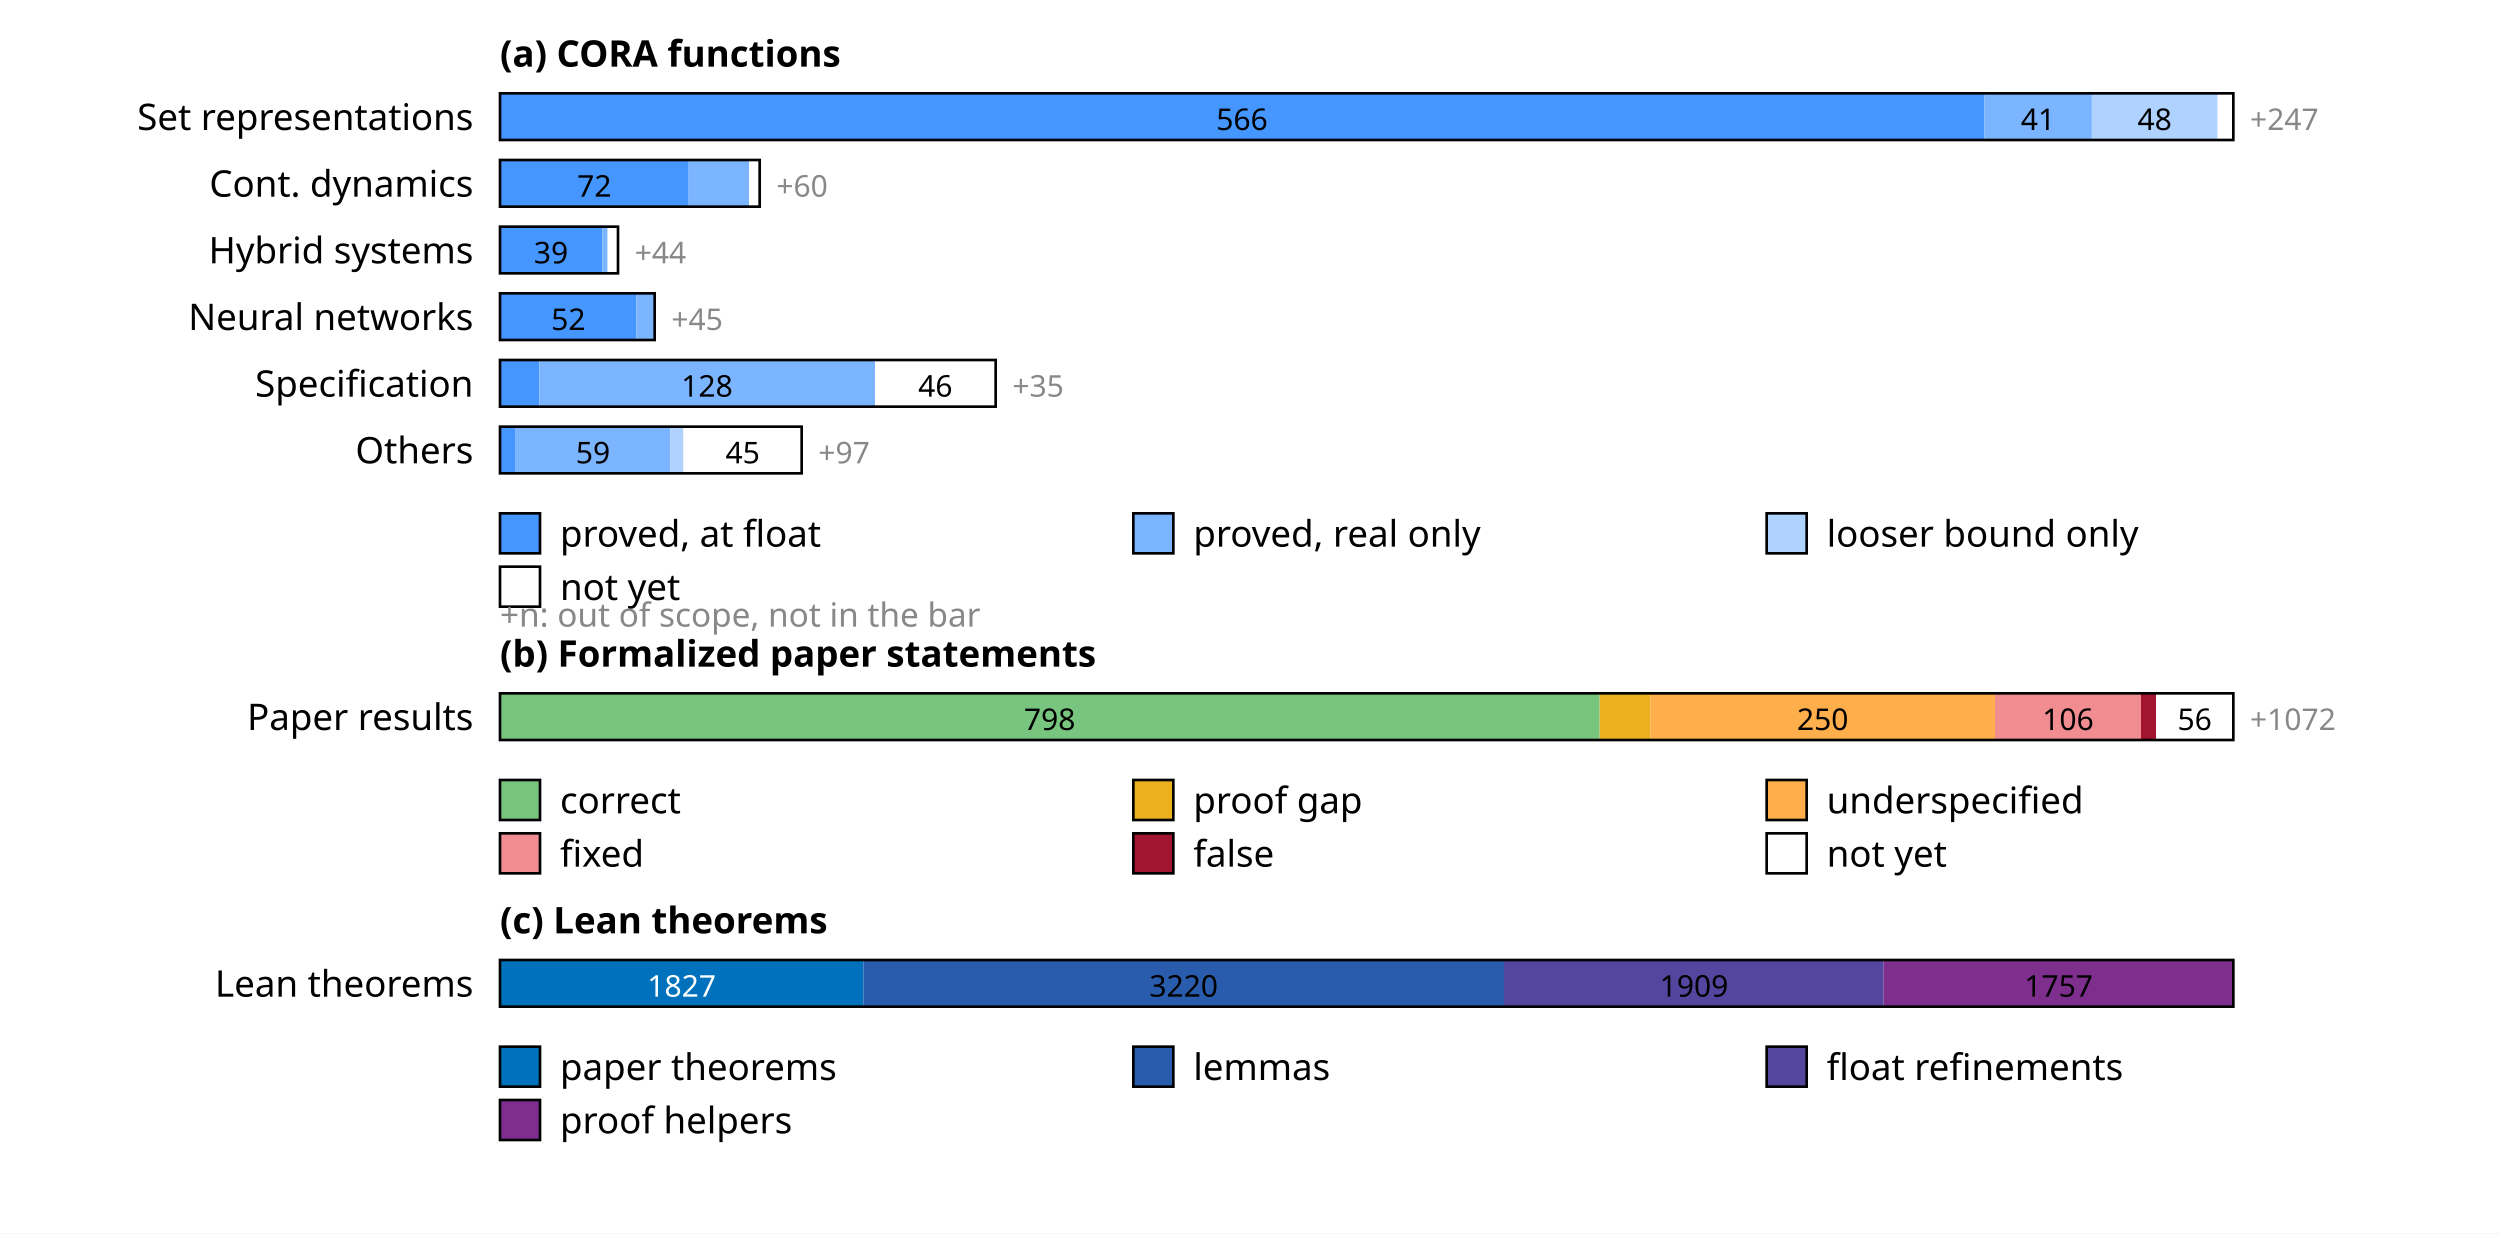
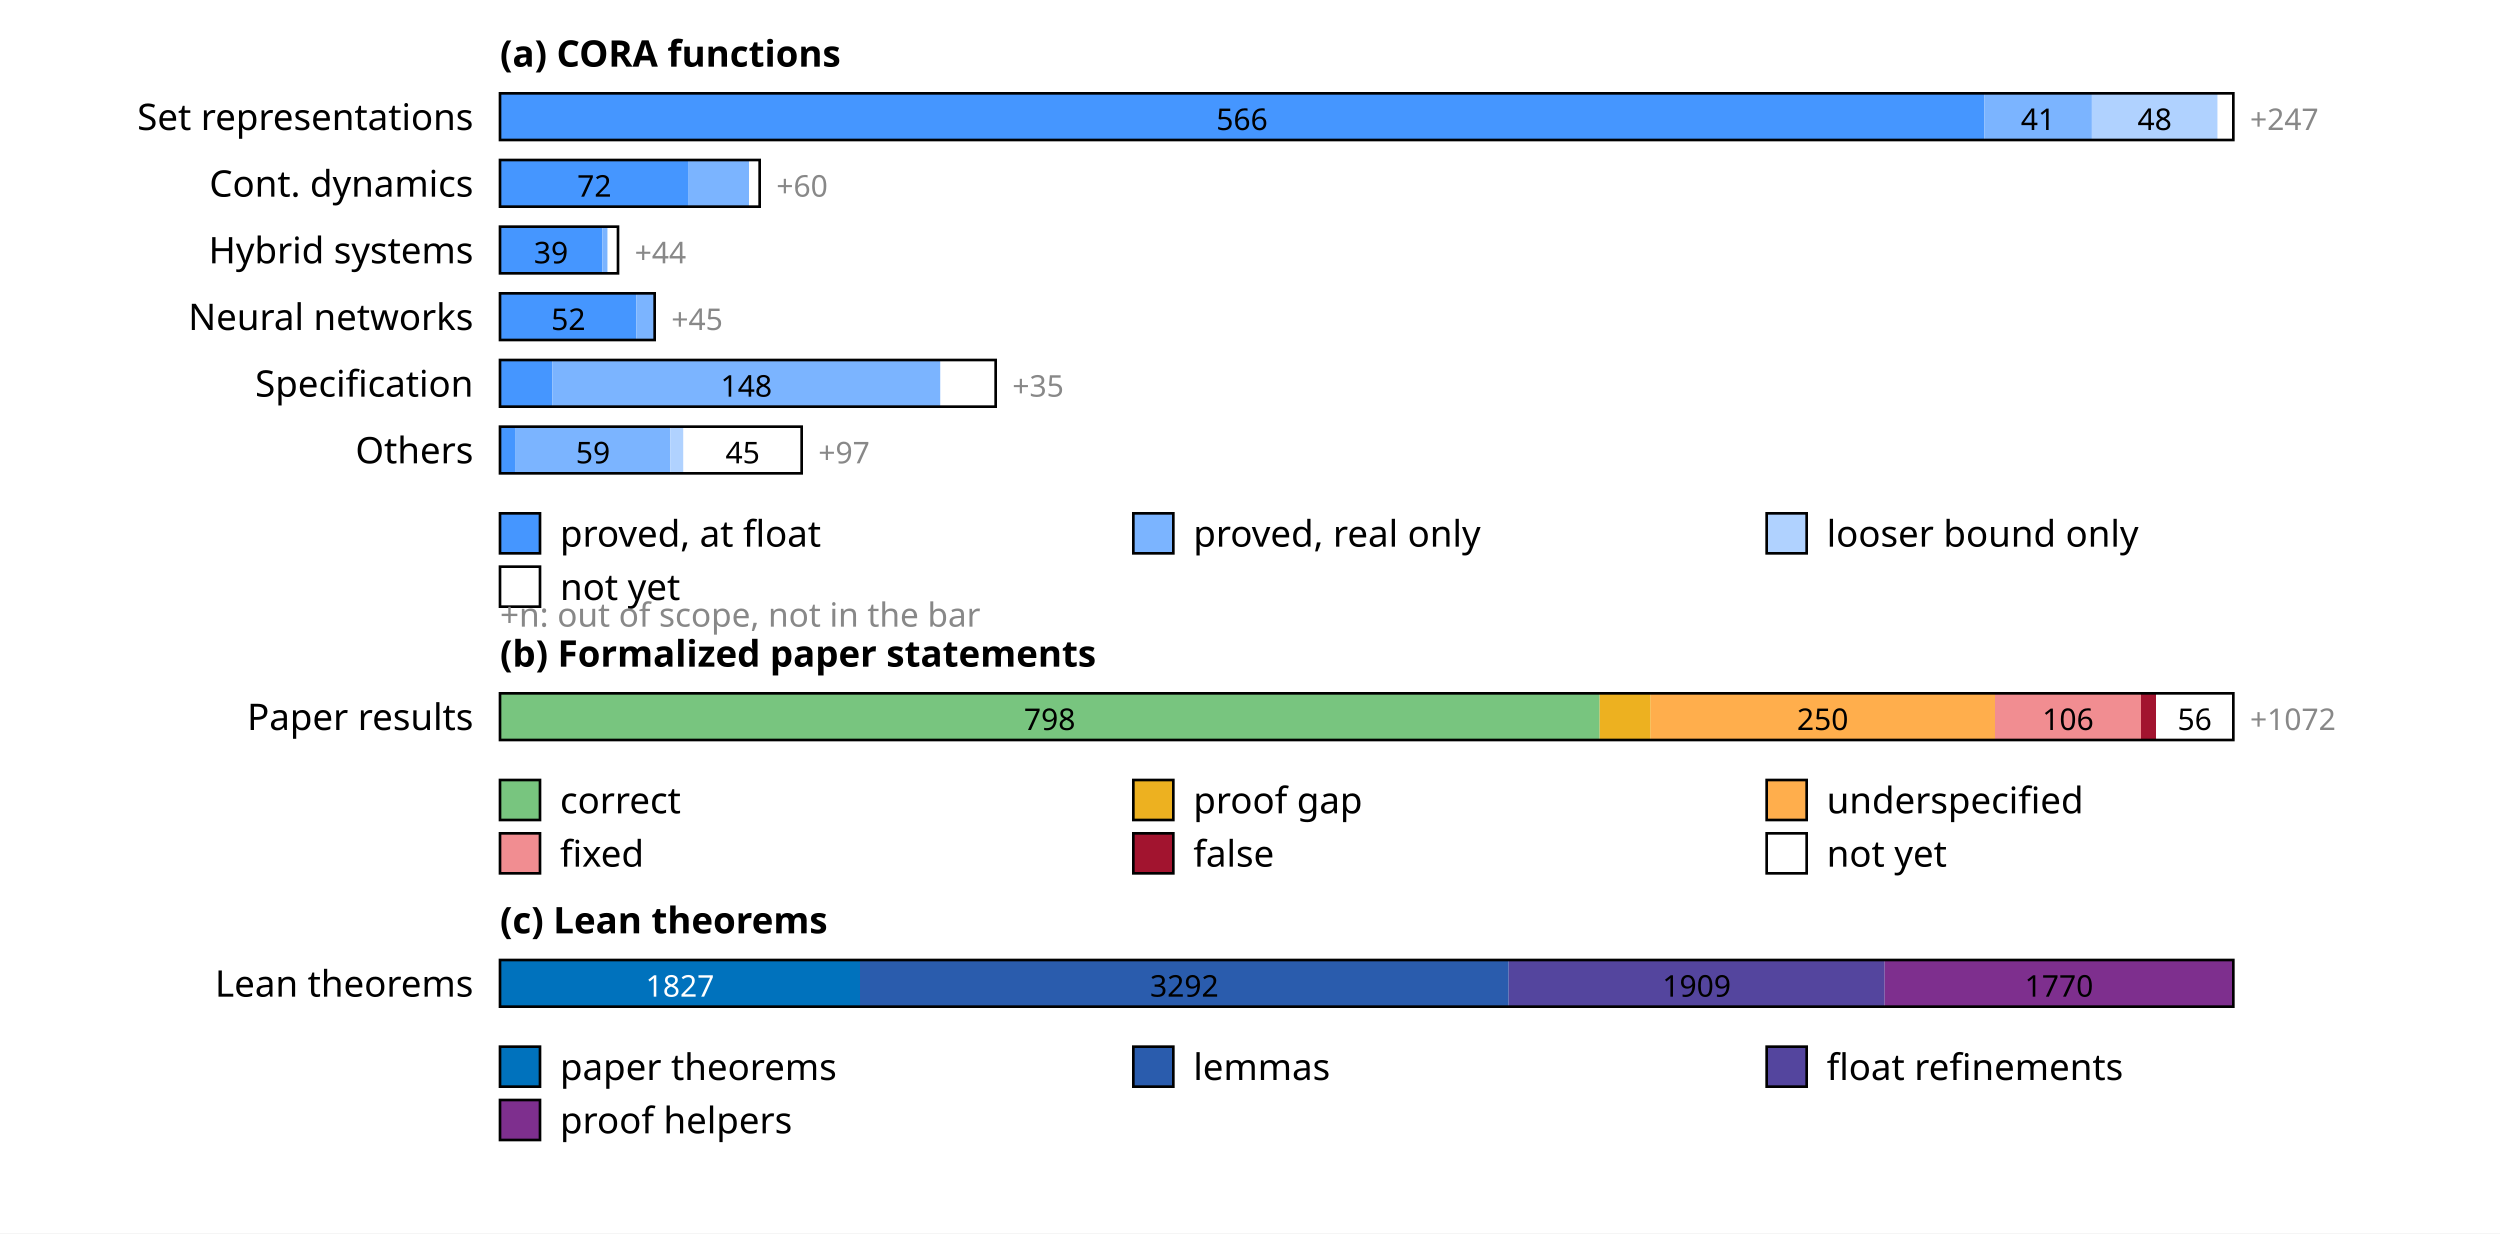
<svg xmlns="http://www.w3.org/2000/svg" width="750" height="370" font-family="sans-serif" font-size="11">
  <rect width="100%" height="100%" fill="white" />
  <text x="150" y="20" font-weight="bold">(a) CORA functions</text>
  <text x="142" y="39" text-anchor="end">Set representations</text>
  <rect x="150.0" y="28" width="445.3" height="14" fill="rgb(69,150,255)" />
  <text x="372.6" y="39" text-anchor="middle" font-size="9" fill="#000">566</text>
  <rect x="595.3" y="28" width="32.3" height="14" fill="rgb(123,180,255)" />
  <text x="611.4" y="39" text-anchor="middle" font-size="9" fill="#000">41</text>
  <rect x="627.5" y="28" width="37.8" height="14" fill="rgb(176,210,255)" />
  <text x="646.4" y="39" text-anchor="middle" font-size="9" fill="#000">48</text>
  <rect x="665.3" y="28" width="4.7" height="14" fill="rgb(255,255,255)" />
  <rect x="150" y="28" width="520.0" height="14" fill="none" stroke="#000" stroke-width="0.8" />
  <text x="675.0" y="39" font-size="9" fill="#888">+247</text>
  <text x="142" y="59" text-anchor="end">Cont. dynamics</text>
  <rect x="150.0" y="48" width="56.6" height="14" fill="rgb(69,150,255)" />
  <text x="178.3" y="59" text-anchor="middle" font-size="9" fill="#000">72</text>
  <rect x="206.6" y="48" width="18.1" height="14" fill="rgb(123,180,255)" />
  <rect x="224.7" y="48" width="3.1" height="14" fill="rgb(255,255,255)" />
  <rect x="150" y="48" width="77.9" height="14" fill="none" stroke="#000" stroke-width="0.8" />
  <text x="232.9" y="59" font-size="9" fill="#888">+60</text>
  <text x="142" y="79" text-anchor="end">Hybrid systems</text>
  <rect x="150.0" y="68" width="30.7" height="14" fill="rgb(69,150,255)" />
  <text x="165.3" y="79" text-anchor="middle" font-size="9" fill="#000">39</text>
  <rect x="180.7" y="68" width="1.6" height="14" fill="rgb(123,180,255)" />
  <rect x="182.3" y="68" width="3.1" height="14" fill="rgb(255,255,255)" />
  <rect x="150" y="68" width="35.4" height="14" fill="none" stroke="#000" stroke-width="0.8" />
  <text x="190.4" y="79" font-size="9" fill="#888">+44</text>
  <text x="142" y="99" text-anchor="end">Neural networks</text>
  <rect x="150.0" y="88" width="40.9" height="14" fill="rgb(69,150,255)" />
  <text x="170.5" y="99" text-anchor="middle" font-size="9" fill="#000">52</text>
  <rect x="190.9" y="88" width="5.5" height="14" fill="rgb(123,180,255)" />
  <rect x="150" y="88" width="46.4" height="14" fill="none" stroke="#000" stroke-width="0.8" />
  <text x="201.4" y="99" font-size="9" fill="#888">+45</text>
  <text x="142" y="119" text-anchor="end">Specification</text>
-   <rect x="150.0" y="108" width="11.8" height="14" fill="rgb(69,150,255)" />
-   <rect x="161.8" y="108" width="100.7" height="14" fill="rgb(123,180,255)" />
-   <text x="212.1" y="119" text-anchor="middle" font-size="9" fill="#000">128</text>
-   <rect x="262.5" y="108" width="36.2" height="14" fill="rgb(255,255,255)" />
-   <text x="280.6" y="119" text-anchor="middle" font-size="9" fill="#000">46</text>
+   <rect x="150.0" y="108" width="15.7" height="14" fill="rgb(69,150,255)" />
+   <rect x="165.7" y="108" width="116.4" height="14" fill="rgb(123,180,255)" />
+   <text x="223.9" y="119" text-anchor="middle" font-size="9" fill="#000">148</text>
+   <rect x="282.2" y="108" width="16.5" height="14" fill="rgb(255,255,255)" />
  <rect x="150" y="108" width="148.7" height="14" fill="none" stroke="#000" stroke-width="0.8" />
  <text x="303.7" y="119" font-size="9" fill="#888">+35</text>
  <text x="142" y="139" text-anchor="end">Others</text>
  <rect x="150.0" y="128" width="4.7" height="14" fill="rgb(69,150,255)" />
  <rect x="154.7" y="128" width="46.4" height="14" fill="rgb(123,180,255)" />
  <text x="177.9" y="139" text-anchor="middle" font-size="9" fill="#000">59</text>
  <rect x="201.1" y="128" width="3.9" height="14" fill="rgb(176,210,255)" />
  <rect x="205.1" y="128" width="35.4" height="14" fill="rgb(255,255,255)" />
  <text x="222.8" y="139" text-anchor="middle" font-size="9" fill="#000">45</text>
  <rect x="150" y="128" width="90.5" height="14" fill="none" stroke="#000" stroke-width="0.8" />
  <text x="245.5" y="139" font-size="9" fill="#888">+97</text>
  <rect x="150" y="154" width="12" height="12" fill="rgb(69,150,255)" stroke="#000" stroke-width="0.8" />
  <text x="168" y="164">proved, at float</text>
  <rect x="340" y="154" width="12" height="12" fill="rgb(123,180,255)" stroke="#000" stroke-width="0.8" />
  <text x="358" y="164">proved, real only</text>
  <rect x="530" y="154" width="12" height="12" fill="rgb(176,210,255)" stroke="#000" stroke-width="0.8" />
  <text x="548" y="164">looser bound only</text>
  <rect x="150" y="170" width="12" height="12" fill="rgb(255,255,255)" stroke="#000" stroke-width="0.8" />
  <text x="168" y="180">not yet</text>
  <text x="150" y="188" font-size="10" fill="#888">+n: out of scope, not in the bar</text>
  <text x="150" y="200" font-weight="bold">(b) Formalized paper statements</text>
  <text x="142" y="219" text-anchor="end">Paper results</text>
  <rect x="150.0" y="208" width="329.9" height="14" fill="rgb(120,197,127)" />
  <text x="314.9" y="219" text-anchor="middle" font-size="9" fill="#000">798</text>
  <rect x="479.9" y="208" width="15.3" height="14" fill="rgb(237,177,32)" />
  <rect x="495.2" y="208" width="103.3" height="14" fill="rgb(255,174,76)" />
  <text x="546.8" y="219" text-anchor="middle" font-size="9" fill="#000">250</text>
  <rect x="598.5" y="208" width="43.8" height="14" fill="rgb(241,141,145)" />
  <text x="620.4" y="219" text-anchor="middle" font-size="9" fill="#000">106</text>
  <rect x="642.3" y="208" width="4.5" height="14" fill="rgb(162,20,47)" />
  <rect x="646.9" y="208" width="23.1" height="14" fill="rgb(255,255,255)" />
  <text x="658.4" y="219" text-anchor="middle" font-size="9" fill="#000">56</text>
  <rect x="150" y="208" width="520.0" height="14" fill="none" stroke="#000" stroke-width="0.8" />
  <text x="675.0" y="219" font-size="9" fill="#888">+1072</text>
  <rect x="150" y="234" width="12" height="12" fill="rgb(120,197,127)" stroke="#000" stroke-width="0.8" />
  <text x="168" y="244">correct</text>
  <rect x="340" y="234" width="12" height="12" fill="rgb(237,177,32)" stroke="#000" stroke-width="0.8" />
  <text x="358" y="244">proof gap</text>
  <rect x="530" y="234" width="12" height="12" fill="rgb(255,174,76)" stroke="#000" stroke-width="0.8" />
  <text x="548" y="244">underspecified</text>
  <rect x="150" y="250" width="12" height="12" fill="rgb(241,141,145)" stroke="#000" stroke-width="0.8" />
  <text x="168" y="260">fixed</text>
  <rect x="340" y="250" width="12" height="12" fill="rgb(162,20,47)" stroke="#000" stroke-width="0.8" />
  <text x="358" y="260">false</text>
  <rect x="530" y="250" width="12" height="12" fill="rgb(255,255,255)" stroke="#000" stroke-width="0.8" />
  <text x="548" y="260">not yet</text>
  <text x="150" y="280" font-weight="bold">(c) Lean theorems</text>
  <text x="142" y="299" text-anchor="end">Lean theorems</text>
-   <rect x="150.0" y="288" width="109.0" height="14" fill="rgb(0,114,189)" />
-   <text x="204.5" y="299" text-anchor="middle" font-size="9" fill="#fff">1827</text>
-   <rect x="259.0" y="288" width="192.2" height="14" fill="rgb(42,92,173)" />
-   <text x="355.1" y="299" text-anchor="middle" font-size="9" fill="#000">3220</text>
-   <rect x="451.2" y="288" width="113.9" height="14" fill="rgb(84,69,158)" />
-   <text x="508.2" y="299" text-anchor="middle" font-size="9" fill="#000">1909</text>
-   <rect x="565.1" y="288" width="104.9" height="14" fill="rgb(126,47,142)" />
-   <text x="617.6" y="299" text-anchor="middle" font-size="9" fill="#000">1757</text>
+   <rect x="150.0" y="288" width="108.0" height="14" fill="rgb(0,114,189)" />
+   <text x="204.0" y="299" text-anchor="middle" font-size="9" fill="#fff">1827</text>
+   <rect x="258.0" y="288" width="194.6" height="14" fill="rgb(42,92,173)" />
+   <text x="355.3" y="299" text-anchor="middle" font-size="9" fill="#000">3292</text>
+   <rect x="452.6" y="288" width="112.8" height="14" fill="rgb(84,69,158)" />
+   <text x="509.0" y="299" text-anchor="middle" font-size="9" fill="#000">1909</text>
+   <rect x="565.4" y="288" width="104.6" height="14" fill="rgb(126,47,142)" />
+   <text x="617.7" y="299" text-anchor="middle" font-size="9" fill="#000">1770</text>
  <rect x="150" y="288" width="520.0" height="14" fill="none" stroke="#000" stroke-width="0.8" />
  <rect x="150" y="314" width="12" height="12" fill="rgb(0,114,189)" stroke="#000" stroke-width="0.8" />
  <text x="168" y="324">paper theorems</text>
  <rect x="340" y="314" width="12" height="12" fill="rgb(42,92,173)" stroke="#000" stroke-width="0.8" />
  <text x="358" y="324">lemmas</text>
  <rect x="530" y="314" width="12" height="12" fill="rgb(84,69,158)" stroke="#000" stroke-width="0.8" />
  <text x="548" y="324">float refinements</text>
  <rect x="150" y="330" width="12" height="12" fill="rgb(126,47,142)" stroke="#000" stroke-width="0.8" />
  <text x="168" y="340">proof helpers</text>
</svg>
